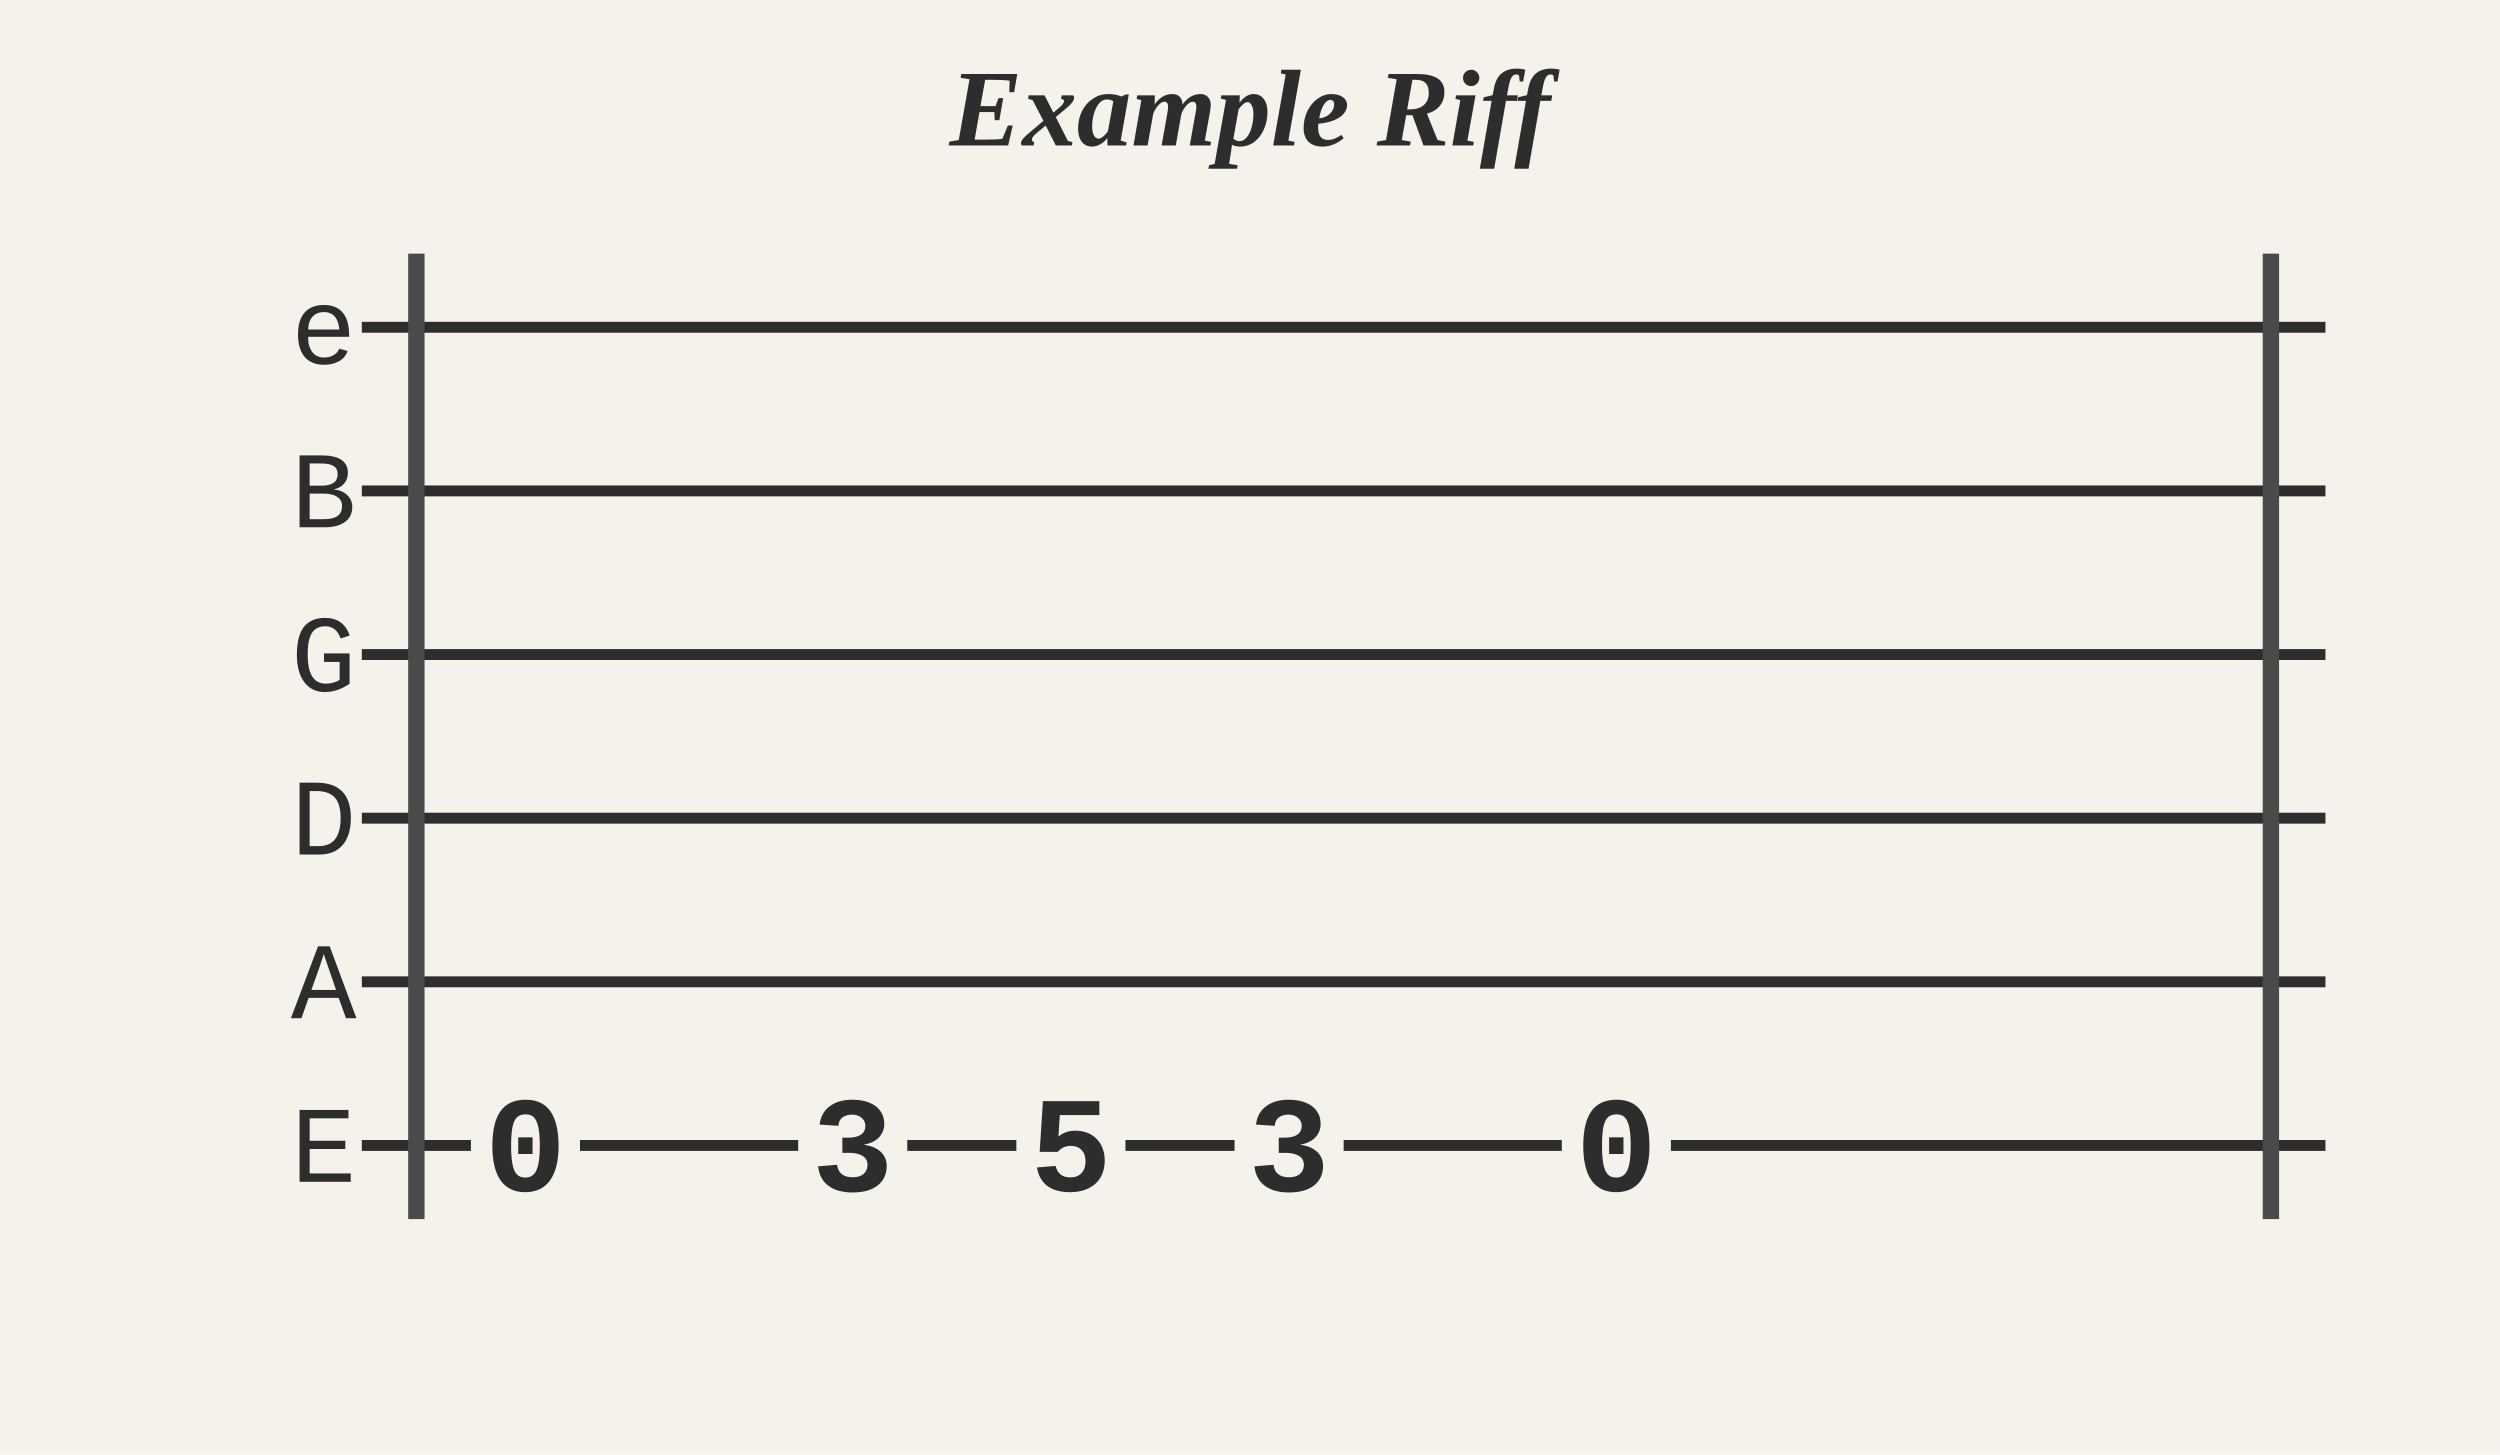
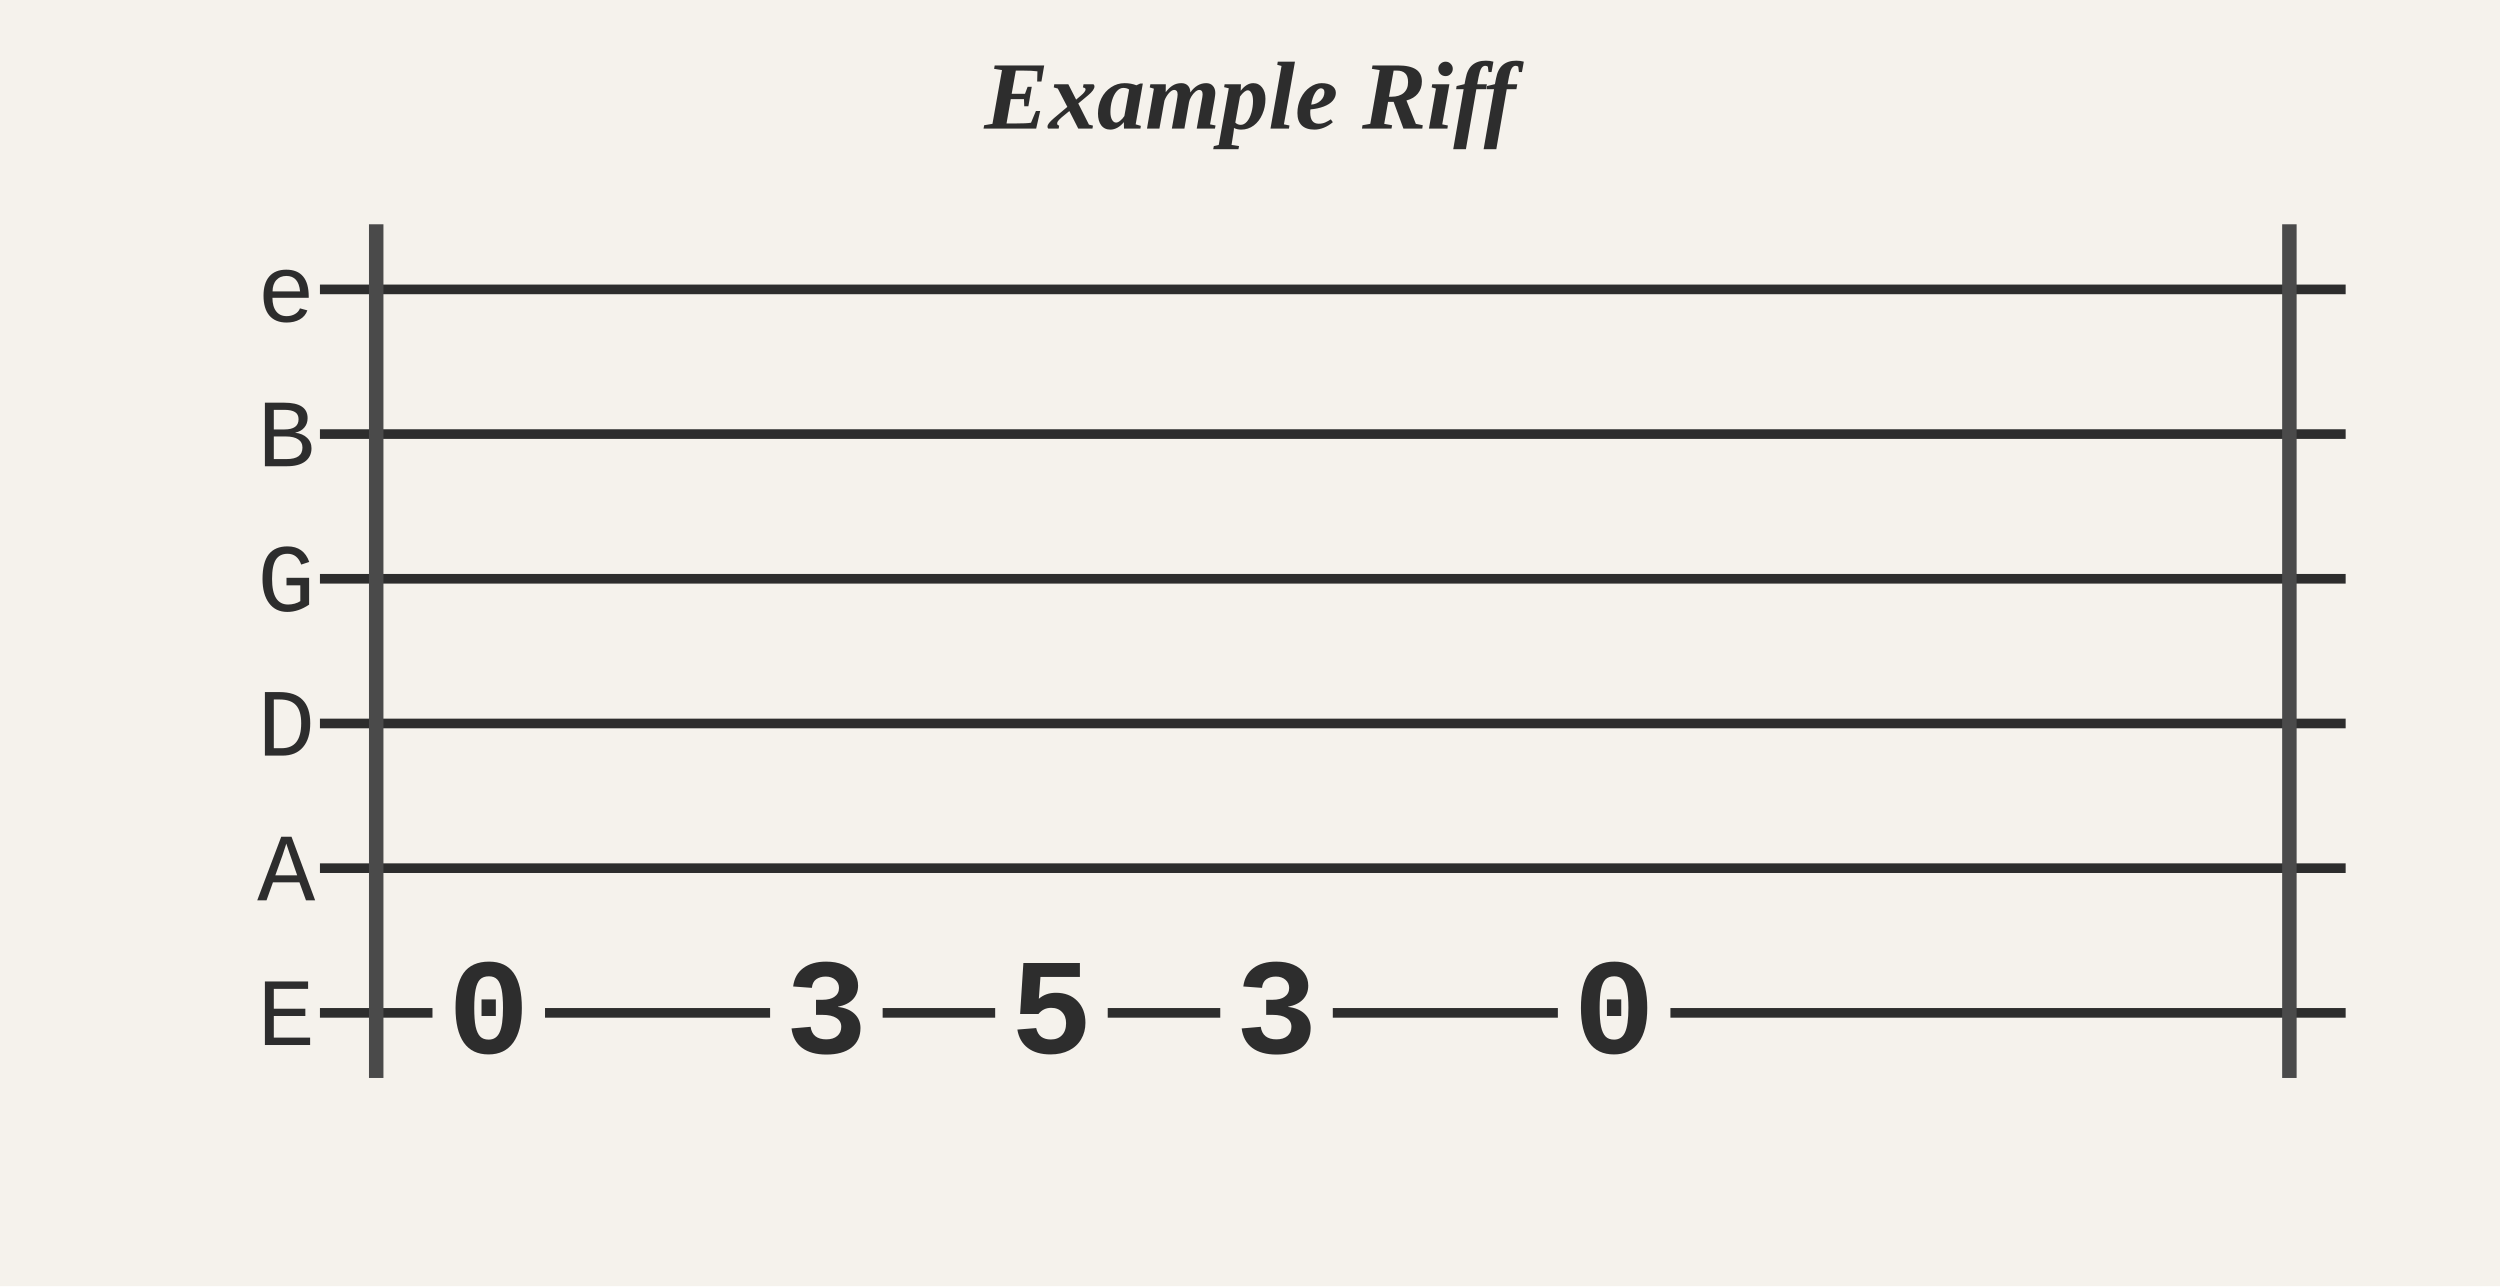
- <svg xmlns="http://www.w3.org/2000/svg" baseProfile="full" height="160" version="1.1" viewBox="0,0,275,160" width="275">
+ <svg xmlns="http://www.w3.org/2000/svg" baseProfile="full" height="160" version="1.1" viewBox="0,0,311,160" width="311">
  <defs />
-   <rect fill="#F5F2EC" height="160" width="275" x="0" y="0" />
-   <text fill="#2D2D2D" font-family="Georgia, &quot;Times New Roman&quot;, serif" font-size="12" font-style="italic" font-weight="bold" text-anchor="middle" x="137.5" y="16">Example Riff</text>
+   <rect fill="#F5F2EC" height="160" width="311" x="0" y="0" />
+   <text fill="#2D2D2D" font-family="Georgia, &quot;Times New Roman&quot;, serif" font-size="12" font-style="italic" font-weight="bold" text-anchor="middle" x="155.5" y="16">Example Riff</text>
  <text fill="#2D2D2D" font-family="&quot;Courier New&quot;, Courier, monospace" font-size="12" x="32" y="40">e</text>
-   <line stroke="#2D2D2D" stroke-width="1.2" x1="39.8" x2="255.8" y1="36" y2="36" />
+   <line stroke="#2D2D2D" stroke-width="1.2" x1="39.8" x2="291.8" y1="36" y2="36" />
  <text fill="#2D2D2D" font-family="&quot;Courier New&quot;, Courier, monospace" font-size="12" x="32" y="58">B</text>
-   <line stroke="#2D2D2D" stroke-width="1.2" x1="39.8" x2="255.8" y1="54" y2="54" />
+   <line stroke="#2D2D2D" stroke-width="1.2" x1="39.8" x2="291.8" y1="54" y2="54" />
  <text fill="#2D2D2D" font-family="&quot;Courier New&quot;, Courier, monospace" font-size="12" x="32" y="76">G</text>
-   <line stroke="#2D2D2D" stroke-width="1.2" x1="39.8" x2="255.8" y1="72" y2="72" />
+   <line stroke="#2D2D2D" stroke-width="1.2" x1="39.8" x2="291.8" y1="72" y2="72" />
  <text fill="#2D2D2D" font-family="&quot;Courier New&quot;, Courier, monospace" font-size="12" x="32" y="94">D</text>
-   <line stroke="#2D2D2D" stroke-width="1.2" x1="39.8" x2="255.8" y1="90" y2="90" />
+   <line stroke="#2D2D2D" stroke-width="1.2" x1="39.8" x2="291.8" y1="90" y2="90" />
  <text fill="#2D2D2D" font-family="&quot;Courier New&quot;, Courier, monospace" font-size="12" x="32" y="112">A</text>
-   <line stroke="#2D2D2D" stroke-width="1.2" x1="39.8" x2="255.8" y1="108" y2="108" />
+   <line stroke="#2D2D2D" stroke-width="1.2" x1="39.8" x2="291.8" y1="108" y2="108" />
  <text fill="#2D2D2D" font-family="&quot;Courier New&quot;, Courier, monospace" font-size="12" x="32" y="130">E</text>
-   <line stroke="#2D2D2D" stroke-width="1.2" x1="39.8" x2="255.8" y1="126" y2="126" />
-   <line stroke="#4A4A4A" stroke-width="1.8" x1="249.8" x2="249.8" y1="27.9" y2="134.1" />
-   <line stroke="#4A4A4A" stroke-width="1.8" x1="45.8" x2="45.8" y1="27.9" y2="134.1" />
-   <rect fill="#F5F2EC" height="15.0" width="12" x="51.8" y="115.2" />
-   <text fill="#2D2D2D" font-family="&quot;Courier New&quot;, Courier, monospace" font-size="15" font-weight="bold" text-anchor="middle" x="57.8" y="131">0</text>
-   <rect fill="#F5F2EC" height="15.0" width="12" x="87.8" y="115.2" />
-   <text fill="#2D2D2D" font-family="&quot;Courier New&quot;, Courier, monospace" font-size="15" font-weight="bold" text-anchor="middle" x="93.8" y="131">3</text>
-   <rect fill="#F5F2EC" height="15.0" width="12" x="111.8" y="115.2" />
-   <text fill="#2D2D2D" font-family="&quot;Courier New&quot;, Courier, monospace" font-size="15" font-weight="bold" text-anchor="middle" x="117.8" y="131">5</text>
-   <rect fill="#F5F2EC" height="15.0" width="12" x="135.8" y="115.2" />
-   <text fill="#2D2D2D" font-family="&quot;Courier New&quot;, Courier, monospace" font-size="15" font-weight="bold" text-anchor="middle" x="141.8" y="131">3</text>
-   <rect fill="#F5F2EC" height="15.0" width="12" x="171.8" y="115.2" />
-   <text fill="#2D2D2D" font-family="&quot;Courier New&quot;, Courier, monospace" font-size="15" font-weight="bold" text-anchor="middle" x="177.8" y="131">0</text>
+   <line stroke="#2D2D2D" stroke-width="1.2" x1="39.8" x2="291.8" y1="126" y2="126" />
+   <line stroke="#4A4A4A" stroke-width="1.8" x1="284.8" x2="284.8" y1="27.9" y2="134.1" />
+   <line stroke="#4A4A4A" stroke-width="1.8" x1="46.8" x2="46.8" y1="27.9" y2="134.1" />
+   <rect fill="#F5F2EC" height="17.0" width="14" x="53.8" y="113.76" />
+   <text fill="#2D2D2D" font-family="&quot;Courier New&quot;, Courier, monospace" font-size="17" font-weight="bold" text-anchor="middle" x="60.8" y="131">0</text>
+   <rect fill="#F5F2EC" height="17.0" width="14" x="95.8" y="113.76" />
+   <text fill="#2D2D2D" font-family="&quot;Courier New&quot;, Courier, monospace" font-size="17" font-weight="bold" text-anchor="middle" x="102.8" y="131">3</text>
+   <rect fill="#F5F2EC" height="17.0" width="14" x="123.8" y="113.76" />
+   <text fill="#2D2D2D" font-family="&quot;Courier New&quot;, Courier, monospace" font-size="17" font-weight="bold" text-anchor="middle" x="130.8" y="131">5</text>
+   <rect fill="#F5F2EC" height="17.0" width="14" x="151.8" y="113.76" />
+   <text fill="#2D2D2D" font-family="&quot;Courier New&quot;, Courier, monospace" font-size="17" font-weight="bold" text-anchor="middle" x="158.8" y="131">3</text>
+   <rect fill="#F5F2EC" height="17.0" width="14" x="193.8" y="113.76" />
+   <text fill="#2D2D2D" font-family="&quot;Courier New&quot;, Courier, monospace" font-size="17" font-weight="bold" text-anchor="middle" x="200.8" y="131">0</text>
</svg>
